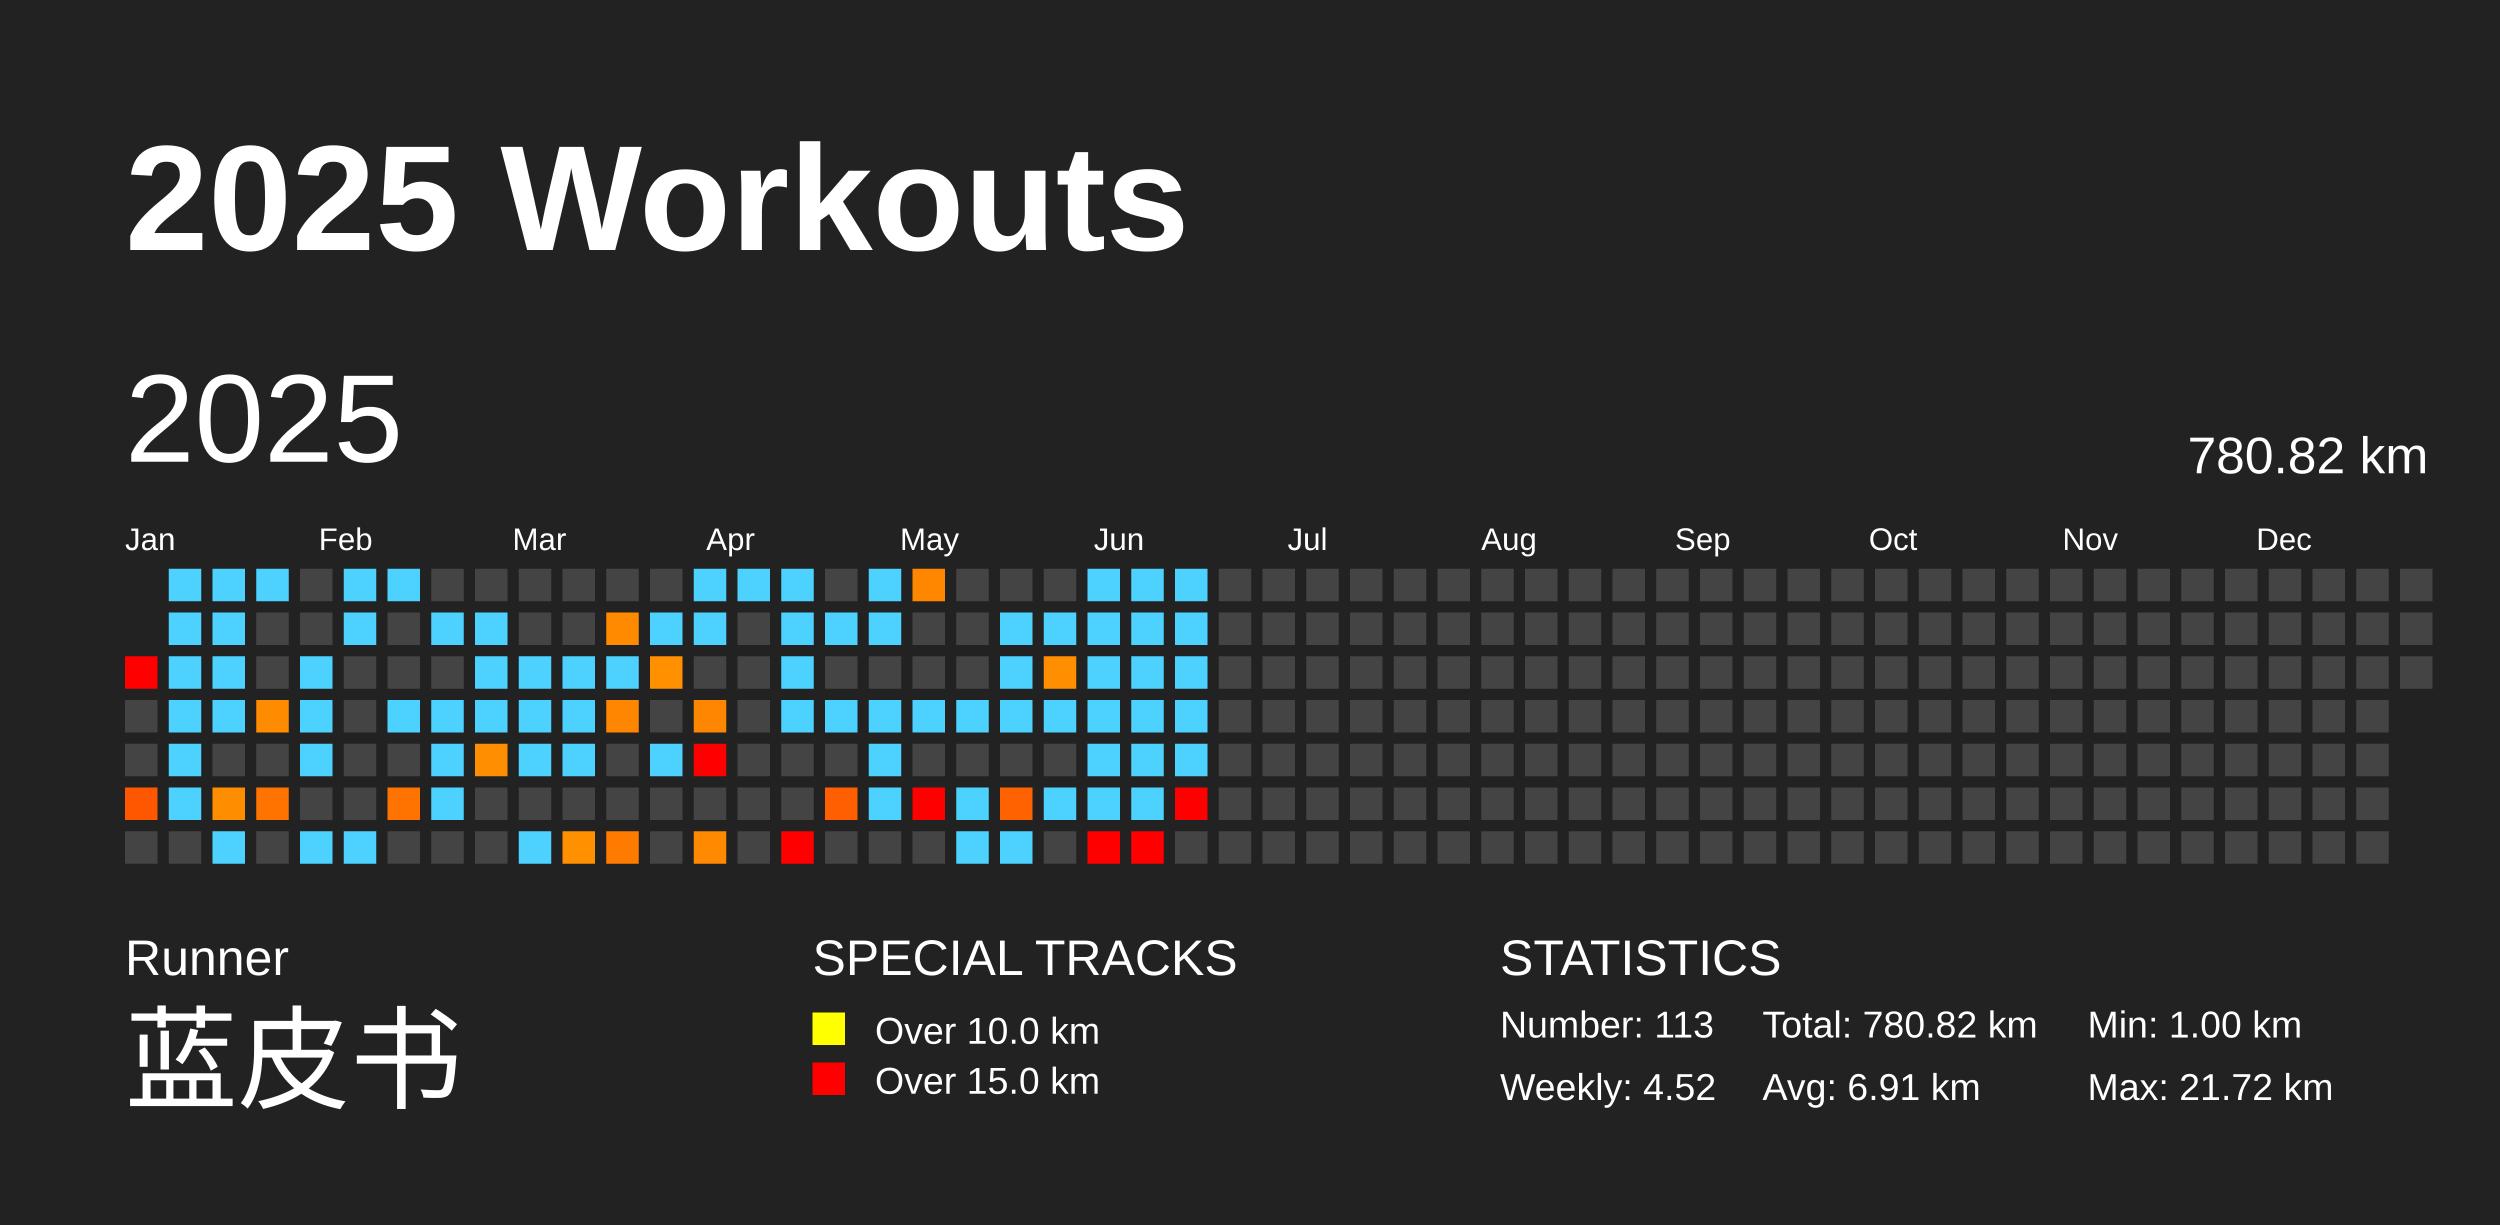
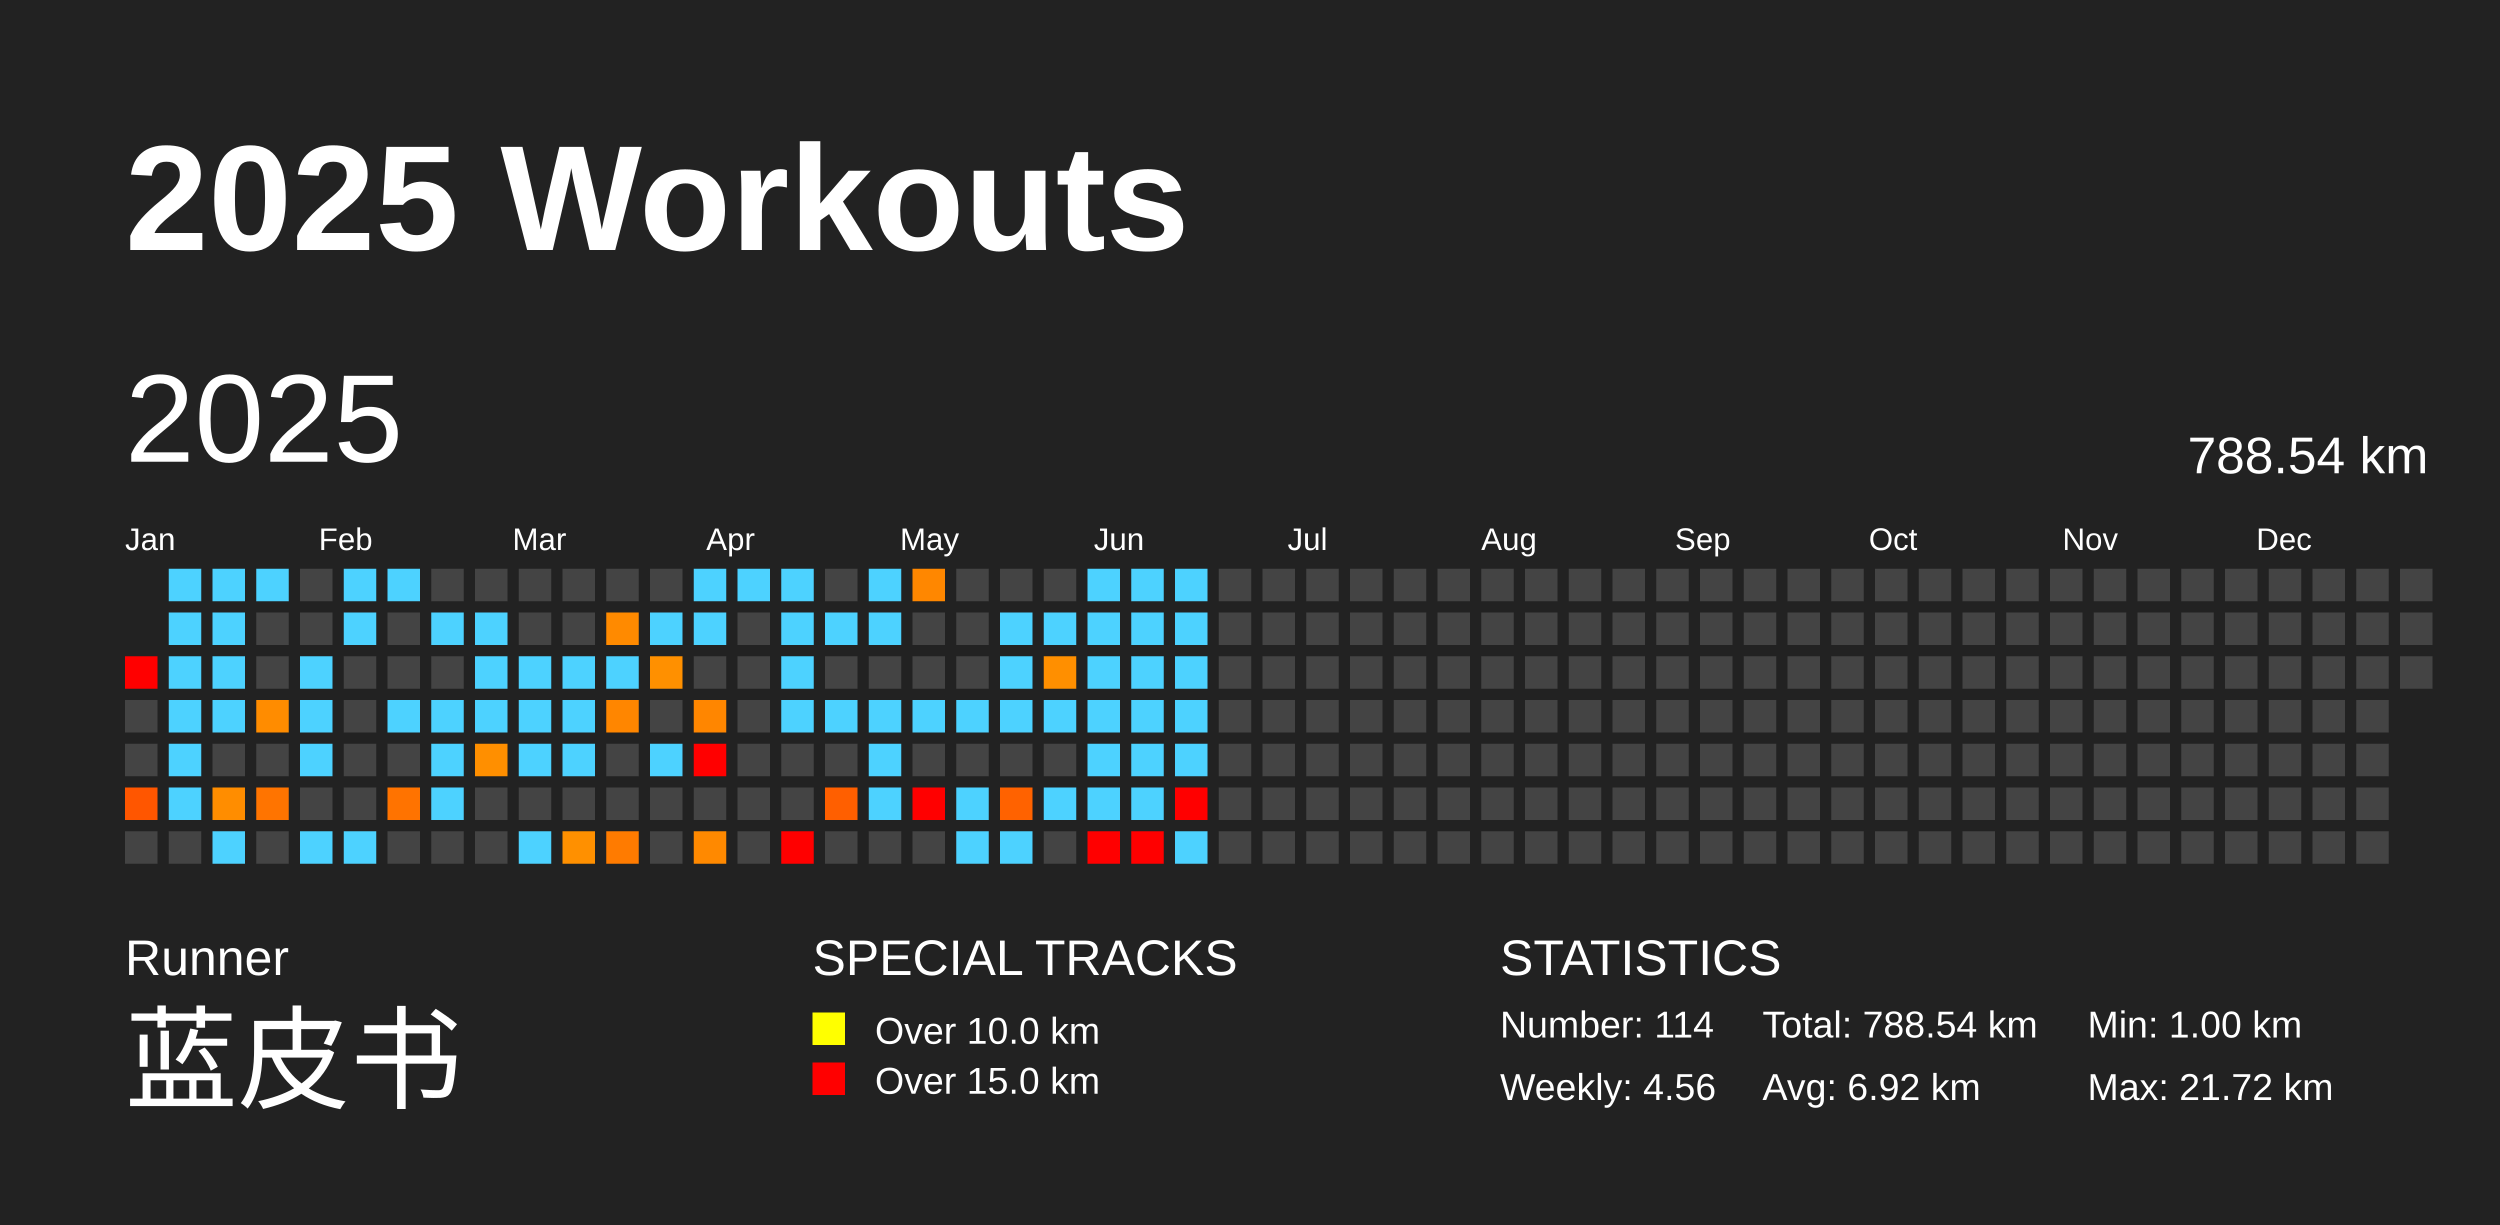
<svg xmlns="http://www.w3.org/2000/svg" baseProfile="full" height="98mm" version="1.1" viewBox="0,0,200,98" width="200mm">
  <defs />
  <rect fill="#222222" height="98" width="200" x="0" y="0" />
  <text fill="#FFFFFF" style="font-size:12px; font-family:Arial; font-weight:bold;" x="10" y="20">2025 Workouts</text>
  <text fill="#FFFFFF" style="font-size:4px; font-family:Arial" x="10" y="78">Runner</text>
  <text fill="#FFFFFF" style="font-size:9px; font-family:Arial" x="10" y="88">蓝皮书</text>
  <text fill="#FFFFFF" style="font-size:4px; font-family:Arial" x="65" y="78">SPECIAL TRACKS</text>
  <rect fill="yellow" height="2.6" width="2.6" x="65" y="81" />
  <text fill="#FFFFFF" style="font-size:3px; font-family:Arial" x="70" y="83.5">Over 10.0 km</text>
  <rect fill="red" height="2.6" width="2.6" x="65" y="85" />
  <text fill="#FFFFFF" style="font-size:3px; font-family:Arial" x="70" y="87.5">Over 15.0 km</text>
  <text fill="#FFFFFF" style="font-size:4px; font-family:Arial" x="120" y="78">STATISTICS</text>
-   <text fill="#FFFFFF" style="font-size:3px; font-family:Arial" x="120" y="83">Number: 113</text>
-   <text fill="#FFFFFF" style="font-size:3px; font-family:Arial" x="120" y="88">Weekly: 4.52</text>
-   <text fill="#FFFFFF" style="font-size:3px; font-family:Arial" x="141" y="83">Total: 780.82 km</text>
-   <text fill="#FFFFFF" style="font-size:3px; font-family:Arial" x="141" y="88">Avg: 6.91 km</text>
+   <text fill="#FFFFFF" style="font-size:3px; font-family:Arial" x="120" y="83">Number: 114</text>
+   <text fill="#FFFFFF" style="font-size:3px; font-family:Arial" x="120" y="88">Weekly: 4.56</text>
+   <text fill="#FFFFFF" style="font-size:3px; font-family:Arial" x="141" y="83">Total: 788.54 km</text>
+   <text fill="#FFFFFF" style="font-size:3px; font-family:Arial" x="141" y="88">Avg: 6.92 km</text>
  <text fill="#FFFFFF" style="font-size:3px; font-family:Arial" x="167" y="83">Min: 1.00 km</text>
  <text fill="#FFFFFF" style="font-size:3px; font-family:Arial" x="167" y="88">Max: 21.72 km</text>
  <text dominant-baseline="hanging" fill="#FFFFFF" style="font-size:10.0px; font-family:Arial;" x="10" y="30">2025</text>
-   <text dominant-baseline="hanging" fill="#FFFFFF" style="font-size:4.125px; font-family:Arial;" x="175" y="35">780.82 km</text>
+   <text dominant-baseline="hanging" fill="#FFFFFF" style="font-size:4.125px; font-family:Arial;" x="175" y="35">788.54 km</text>
  <text fill="#FFFFFF" style="font-size:2.5px; font-family:Arial" x="10.0" y="44">Jan</text>
  <text fill="#FFFFFF" style="font-size:2.5px; font-family:Arial" x="25.5" y="44">Feb</text>
  <text fill="#FFFFFF" style="font-size:2.5px; font-family:Arial" x="41.0" y="44">Mar</text>
  <text fill="#FFFFFF" style="font-size:2.5px; font-family:Arial" x="56.5" y="44">Apr</text>
  <text fill="#FFFFFF" style="font-size:2.5px; font-family:Arial" x="72.0" y="44">May</text>
  <text fill="#FFFFFF" style="font-size:2.5px; font-family:Arial" x="87.5" y="44">Jun</text>
  <text fill="#FFFFFF" style="font-size:2.5px; font-family:Arial" x="103.0" y="44">Jul</text>
  <text fill="#FFFFFF" style="font-size:2.5px; font-family:Arial" x="118.5" y="44">Aug</text>
  <text fill="#FFFFFF" style="font-size:2.5px; font-family:Arial" x="134.0" y="44">Sep</text>
  <text fill="#FFFFFF" style="font-size:2.5px; font-family:Arial" x="149.5" y="44">Oct</text>
  <text fill="#FFFFFF" style="font-size:2.5px; font-family:Arial" x="165.0" y="44">Nov</text>
  <text fill="#FFFFFF" style="font-size:2.5px; font-family:Arial" x="180.5" y="44">Dec</text>
  <rect fill="red" height="2.6" width="2.6" x="10.0" y="52.5" />
  <rect fill="#444444" height="2.6" width="2.6" x="10.0" y="56.0" />
  <rect fill="#444444" height="2.6" width="2.6" x="10.0" y="59.5" />
  <rect fill="#ff5600" height="2.6" width="2.6" x="10.0" y="63.0" />
  <rect fill="#444444" height="2.6" width="2.6" x="10.0" y="66.5" />
  <rect fill="#4dd2ff" height="2.6" width="2.6" x="13.5" y="45.5" />
  <rect fill="#4dd2ff" height="2.6" width="2.6" x="13.5" y="49.0" />
  <rect fill="#4dd2ff" height="2.6" width="2.6" x="13.5" y="52.5" />
  <rect fill="#4dd2ff" height="2.6" width="2.6" x="13.5" y="56.0" />
  <rect fill="#4dd2ff" height="2.6" width="2.6" x="13.5" y="59.5" />
  <rect fill="#4dd2ff" height="2.6" width="2.6" x="13.5" y="63.0" />
  <rect fill="#444444" height="2.6" width="2.6" x="13.5" y="66.5" />
  <rect fill="#4dd2ff" height="2.6" width="2.6" x="17.0" y="45.5" />
  <rect fill="#4dd2ff" height="2.6" width="2.6" x="17.0" y="49.0" />
  <rect fill="#4dd2ff" height="2.6" width="2.6" x="17.0" y="52.5" />
  <rect fill="#4dd2ff" height="2.6" width="2.6" x="17.0" y="56.0" />
  <rect fill="#444444" height="2.6" width="2.6" x="17.0" y="59.5" />
  <rect fill="#ff8d00" height="2.6" width="2.6" x="17.0" y="63.0" />
  <rect fill="#4dd2ff" height="2.6" width="2.6" x="17.0" y="66.5" />
  <rect fill="#4dd2ff" height="2.6" width="2.6" x="20.5" y="45.5" />
  <rect fill="#444444" height="2.6" width="2.6" x="20.5" y="49.0" />
  <rect fill="#444444" height="2.6" width="2.6" x="20.5" y="52.5" />
  <rect fill="#ff8c00" height="2.6" width="2.6" x="20.5" y="56.0" />
  <rect fill="#444444" height="2.6" width="2.6" x="20.5" y="59.5" />
  <rect fill="#ff7400" height="2.6" width="2.6" x="20.5" y="63.0" />
  <rect fill="#444444" height="2.6" width="2.6" x="20.5" y="66.5" />
  <rect fill="#444444" height="2.6" width="2.6" x="24.0" y="45.5" />
  <rect fill="#444444" height="2.6" width="2.6" x="24.0" y="49.0" />
  <rect fill="#4dd2ff" height="2.6" width="2.6" x="24.0" y="52.5" />
  <rect fill="#4dd2ff" height="2.6" width="2.6" x="24.0" y="56.0" />
  <rect fill="#4dd2ff" height="2.6" width="2.6" x="24.0" y="59.5" />
  <rect fill="#444444" height="2.6" width="2.6" x="24.0" y="63.0" />
  <rect fill="#4dd2ff" height="2.6" width="2.6" x="24.0" y="66.5" />
  <rect fill="#4dd2ff" height="2.6" width="2.6" x="27.5" y="45.5" />
  <rect fill="#4dd2ff" height="2.6" width="2.6" x="27.5" y="49.0" />
  <rect fill="#444444" height="2.6" width="2.6" x="27.5" y="52.5" />
  <rect fill="#444444" height="2.6" width="2.6" x="27.5" y="56.0" />
  <rect fill="#444444" height="2.6" width="2.6" x="27.5" y="59.5" />
  <rect fill="#444444" height="2.6" width="2.6" x="27.5" y="63.0" />
  <rect fill="#4dd2ff" height="2.6" width="2.6" x="27.5" y="66.5" />
  <rect fill="#4dd2ff" height="2.6" width="2.6" x="31.0" y="45.5" />
  <rect fill="#444444" height="2.6" width="2.6" x="31.0" y="49.0" />
  <rect fill="#444444" height="2.6" width="2.6" x="31.0" y="52.5" />
  <rect fill="#4dd2ff" height="2.6" width="2.6" x="31.0" y="56.0" />
  <rect fill="#444444" height="2.6" width="2.6" x="31.0" y="59.5" />
  <rect fill="#ff7300" height="2.6" width="2.6" x="31.0" y="63.0" />
  <rect fill="#444444" height="2.6" width="2.6" x="31.0" y="66.5" />
  <rect fill="#444444" height="2.6" width="2.6" x="34.5" y="45.5" />
  <rect fill="#4dd2ff" height="2.6" width="2.6" x="34.5" y="49.0" />
  <rect fill="#444444" height="2.6" width="2.6" x="34.5" y="52.5" />
  <rect fill="#4dd2ff" height="2.6" width="2.6" x="34.5" y="56.0" />
  <rect fill="#4dd2ff" height="2.6" width="2.6" x="34.5" y="59.5" />
  <rect fill="#4dd2ff" height="2.6" width="2.6" x="34.5" y="63.0" />
  <rect fill="#444444" height="2.6" width="2.6" x="34.5" y="66.5" />
  <rect fill="#444444" height="2.6" width="2.6" x="38.0" y="45.5" />
  <rect fill="#4dd2ff" height="2.6" width="2.6" x="38.0" y="49.0" />
  <rect fill="#4dd2ff" height="2.6" width="2.6" x="38.0" y="52.5" />
  <rect fill="#4dd2ff" height="2.6" width="2.6" x="38.0" y="56.0" />
  <rect fill="#ff8f00" height="2.6" width="2.6" x="38.0" y="59.5" />
  <rect fill="#444444" height="2.6" width="2.6" x="38.0" y="63.0" />
  <rect fill="#444444" height="2.6" width="2.6" x="38.0" y="66.5" />
  <rect fill="#444444" height="2.6" width="2.6" x="41.5" y="45.5" />
  <rect fill="#444444" height="2.6" width="2.6" x="41.5" y="49.0" />
  <rect fill="#4dd2ff" height="2.6" width="2.6" x="41.5" y="52.5" />
  <rect fill="#4dd2ff" height="2.6" width="2.6" x="41.5" y="56.0" />
  <rect fill="#4dd2ff" height="2.6" width="2.6" x="41.5" y="59.5" />
  <rect fill="#444444" height="2.6" width="2.6" x="41.5" y="63.0" />
  <rect fill="#4dd2ff" height="2.6" width="2.6" x="41.5" y="66.5" />
  <rect fill="#444444" height="2.6" width="2.6" x="45.0" y="45.5" />
  <rect fill="#444444" height="2.6" width="2.6" x="45.0" y="49.0" />
  <rect fill="#4dd2ff" height="2.6" width="2.6" x="45.0" y="52.5" />
  <rect fill="#4dd2ff" height="2.6" width="2.6" x="45.0" y="56.0" />
  <rect fill="#4dd2ff" height="2.6" width="2.6" x="45.0" y="59.5" />
  <rect fill="#444444" height="2.6" width="2.6" x="45.0" y="63.0" />
  <rect fill="#ff9000" height="2.6" width="2.6" x="45.0" y="66.5" />
  <rect fill="#444444" height="2.6" width="2.6" x="48.5" y="45.5" />
  <rect fill="#ff8a00" height="2.6" width="2.6" x="48.5" y="49.0" />
  <rect fill="#4dd2ff" height="2.6" width="2.6" x="48.5" y="52.5" />
  <rect fill="#ff8600" height="2.6" width="2.6" x="48.5" y="56.0" />
  <rect fill="#444444" height="2.6" width="2.6" x="48.5" y="59.5" />
  <rect fill="#444444" height="2.6" width="2.6" x="48.5" y="63.0" />
  <rect fill="#ff7b00" height="2.6" width="2.6" x="48.5" y="66.5" />
  <rect fill="#444444" height="2.6" width="2.6" x="52.0" y="45.5" />
  <rect fill="#4dd2ff" height="2.6" width="2.6" x="52.0" y="49.0" />
  <rect fill="#ff9000" height="2.6" width="2.6" x="52.0" y="52.5" />
  <rect fill="#444444" height="2.6" width="2.6" x="52.0" y="56.0" />
  <rect fill="#4dd2ff" height="2.6" width="2.6" x="52.0" y="59.5" />
  <rect fill="#444444" height="2.6" width="2.6" x="52.0" y="63.0" />
  <rect fill="#444444" height="2.6" width="2.6" x="52.0" y="66.5" />
  <rect fill="#4dd2ff" height="2.6" width="2.6" x="55.5" y="45.5" />
  <rect fill="#4dd2ff" height="2.6" width="2.6" x="55.5" y="49.0" />
  <rect fill="#444444" height="2.6" width="2.6" x="55.5" y="52.5" />
  <rect fill="#ff8600" height="2.6" width="2.6" x="55.5" y="56.0" />
  <rect fill="red" height="2.6" width="2.6" x="55.5" y="59.5" />
  <rect fill="#444444" height="2.6" width="2.6" x="55.5" y="63.0" />
  <rect fill="#ff8900" height="2.6" width="2.6" x="55.5" y="66.5" />
  <rect fill="#4dd2ff" height="2.6" width="2.6" x="59.0" y="45.5" />
  <rect fill="#444444" height="2.6" width="2.6" x="59.0" y="49.0" />
  <rect fill="#444444" height="2.6" width="2.6" x="59.0" y="52.5" />
  <rect fill="#444444" height="2.6" width="2.6" x="59.0" y="56.0" />
  <rect fill="#444444" height="2.6" width="2.6" x="59.0" y="59.5" />
  <rect fill="#444444" height="2.6" width="2.6" x="59.0" y="63.0" />
  <rect fill="#444444" height="2.6" width="2.6" x="59.0" y="66.5" />
  <rect fill="#4dd2ff" height="2.6" width="2.6" x="62.5" y="45.5" />
  <rect fill="#4dd2ff" height="2.6" width="2.6" x="62.5" y="49.0" />
  <rect fill="#4dd2ff" height="2.6" width="2.6" x="62.5" y="52.5" />
  <rect fill="#4dd2ff" height="2.6" width="2.6" x="62.5" y="56.0" />
  <rect fill="#444444" height="2.6" width="2.6" x="62.5" y="59.5" />
  <rect fill="#444444" height="2.6" width="2.6" x="62.5" y="63.0" />
  <rect fill="red" height="2.6" width="2.6" x="62.5" y="66.5" />
  <rect fill="#444444" height="2.6" width="2.6" x="66.0" y="45.5" />
  <rect fill="#4dd2ff" height="2.6" width="2.6" x="66.0" y="49.0" />
  <rect fill="#444444" height="2.6" width="2.6" x="66.0" y="52.5" />
  <rect fill="#4dd2ff" height="2.6" width="2.6" x="66.0" y="56.0" />
  <rect fill="#444444" height="2.6" width="2.6" x="66.0" y="59.5" />
  <rect fill="#ff5f00" height="2.6" width="2.6" x="66.0" y="63.0" />
  <rect fill="#444444" height="2.6" width="2.6" x="66.0" y="66.5" />
  <rect fill="#4dd2ff" height="2.6" width="2.6" x="69.5" y="45.5" />
  <rect fill="#4dd2ff" height="2.6" width="2.6" x="69.5" y="49.0" />
  <rect fill="#444444" height="2.6" width="2.6" x="69.5" y="52.5" />
  <rect fill="#4dd2ff" height="2.6" width="2.6" x="69.5" y="56.0" />
  <rect fill="#4dd2ff" height="2.6" width="2.6" x="69.5" y="59.5" />
  <rect fill="#4dd2ff" height="2.6" width="2.6" x="69.5" y="63.0" />
  <rect fill="#444444" height="2.6" width="2.6" x="69.5" y="66.5" />
  <rect fill="#ff8700" height="2.6" width="2.6" x="73.0" y="45.5" />
  <rect fill="#444444" height="2.6" width="2.6" x="73.0" y="49.0" />
  <rect fill="#444444" height="2.6" width="2.6" x="73.0" y="52.5" />
  <rect fill="#4dd2ff" height="2.6" width="2.6" x="73.0" y="56.0" />
  <rect fill="#444444" height="2.6" width="2.6" x="73.0" y="59.5" />
  <rect fill="red" height="2.6" width="2.6" x="73.0" y="63.0" />
  <rect fill="#444444" height="2.6" width="2.6" x="73.0" y="66.5" />
  <rect fill="#444444" height="2.6" width="2.6" x="76.5" y="45.5" />
  <rect fill="#444444" height="2.6" width="2.6" x="76.5" y="49.0" />
  <rect fill="#444444" height="2.6" width="2.6" x="76.5" y="52.5" />
  <rect fill="#4dd2ff" height="2.6" width="2.6" x="76.5" y="56.0" />
  <rect fill="#444444" height="2.6" width="2.6" x="76.5" y="59.5" />
  <rect fill="#4dd2ff" height="2.6" width="2.6" x="76.5" y="63.0" />
  <rect fill="#4dd2ff" height="2.6" width="2.6" x="76.5" y="66.5" />
  <rect fill="#444444" height="2.6" width="2.6" x="80.0" y="45.5" />
  <rect fill="#4dd2ff" height="2.6" width="2.6" x="80.0" y="49.0" />
  <rect fill="#4dd2ff" height="2.6" width="2.6" x="80.0" y="52.5" />
  <rect fill="#4dd2ff" height="2.6" width="2.6" x="80.0" y="56.0" />
  <rect fill="#444444" height="2.6" width="2.6" x="80.0" y="59.5" />
  <rect fill="#ff6200" height="2.6" width="2.6" x="80.0" y="63.0" />
  <rect fill="#4dd2ff" height="2.6" width="2.6" x="80.0" y="66.5" />
  <rect fill="#444444" height="2.6" width="2.6" x="83.5" y="45.5" />
  <rect fill="#4dd2ff" height="2.6" width="2.6" x="83.5" y="49.0" />
  <rect fill="#ff8f00" height="2.6" width="2.6" x="83.5" y="52.5" />
  <rect fill="#4dd2ff" height="2.6" width="2.6" x="83.5" y="56.0" />
  <rect fill="#444444" height="2.6" width="2.6" x="83.5" y="59.5" />
  <rect fill="#4dd2ff" height="2.6" width="2.6" x="83.5" y="63.0" />
  <rect fill="#444444" height="2.6" width="2.6" x="83.5" y="66.5" />
  <rect fill="#4dd2ff" height="2.6" width="2.6" x="87.0" y="45.5" />
  <rect fill="#4dd2ff" height="2.6" width="2.6" x="87.0" y="49.0" />
  <rect fill="#4dd2ff" height="2.6" width="2.6" x="87.0" y="52.5" />
  <rect fill="#4dd2ff" height="2.6" width="2.6" x="87.0" y="56.0" />
  <rect fill="#4dd2ff" height="2.6" width="2.6" x="87.0" y="59.5" />
  <rect fill="#4dd2ff" height="2.6" width="2.6" x="87.0" y="63.0" />
  <rect fill="red" height="2.6" width="2.6" x="87.0" y="66.5" />
  <rect fill="#4dd2ff" height="2.6" width="2.6" x="90.5" y="45.5" />
  <rect fill="#4dd2ff" height="2.6" width="2.6" x="90.5" y="49.0" />
  <rect fill="#4dd2ff" height="2.6" width="2.6" x="90.5" y="52.5" />
  <rect fill="#4dd2ff" height="2.6" width="2.6" x="90.5" y="56.0" />
  <rect fill="#4dd2ff" height="2.6" width="2.6" x="90.5" y="59.5" />
  <rect fill="#4dd2ff" height="2.6" width="2.6" x="90.5" y="63.0" />
  <rect fill="red" height="2.6" width="2.6" x="90.5" y="66.5" />
  <rect fill="#4dd2ff" height="2.6" width="2.6" x="94.0" y="45.5" />
  <rect fill="#4dd2ff" height="2.6" width="2.6" x="94.0" y="49.0" />
  <rect fill="#4dd2ff" height="2.6" width="2.6" x="94.0" y="52.5" />
  <rect fill="#4dd2ff" height="2.6" width="2.6" x="94.0" y="56.0" />
  <rect fill="#4dd2ff" height="2.6" width="2.6" x="94.0" y="59.5" />
  <rect fill="red" height="2.6" width="2.6" x="94.0" y="63.0" />
-   <rect fill="#444444" height="2.6" width="2.6" x="94.0" y="66.5" />
+   <rect fill="#4dd2ff" height="2.6" width="2.6" x="94.0" y="66.5" />
  <rect fill="#444444" height="2.6" width="2.6" x="97.5" y="45.5" />
  <rect fill="#444444" height="2.6" width="2.6" x="97.5" y="49.0" />
  <rect fill="#444444" height="2.6" width="2.6" x="97.5" y="52.5" />
  <rect fill="#444444" height="2.6" width="2.6" x="97.5" y="56.0" />
  <rect fill="#444444" height="2.6" width="2.6" x="97.5" y="59.5" />
  <rect fill="#444444" height="2.6" width="2.6" x="97.5" y="63.0" />
  <rect fill="#444444" height="2.6" width="2.6" x="97.5" y="66.5" />
  <rect fill="#444444" height="2.6" width="2.6" x="101.0" y="45.5" />
  <rect fill="#444444" height="2.6" width="2.6" x="101.0" y="49.0" />
  <rect fill="#444444" height="2.6" width="2.6" x="101.0" y="52.5" />
  <rect fill="#444444" height="2.6" width="2.6" x="101.0" y="56.0" />
  <rect fill="#444444" height="2.6" width="2.6" x="101.0" y="59.5" />
  <rect fill="#444444" height="2.6" width="2.6" x="101.0" y="63.0" />
  <rect fill="#444444" height="2.6" width="2.6" x="101.0" y="66.5" />
  <rect fill="#444444" height="2.6" width="2.6" x="104.5" y="45.5" />
  <rect fill="#444444" height="2.6" width="2.6" x="104.5" y="49.0" />
  <rect fill="#444444" height="2.6" width="2.6" x="104.5" y="52.5" />
  <rect fill="#444444" height="2.6" width="2.6" x="104.5" y="56.0" />
  <rect fill="#444444" height="2.6" width="2.6" x="104.5" y="59.5" />
  <rect fill="#444444" height="2.6" width="2.6" x="104.5" y="63.0" />
  <rect fill="#444444" height="2.6" width="2.6" x="104.5" y="66.5" />
  <rect fill="#444444" height="2.6" width="2.6" x="108.0" y="45.5" />
  <rect fill="#444444" height="2.6" width="2.6" x="108.0" y="49.0" />
  <rect fill="#444444" height="2.6" width="2.6" x="108.0" y="52.5" />
  <rect fill="#444444" height="2.6" width="2.6" x="108.0" y="56.0" />
  <rect fill="#444444" height="2.6" width="2.6" x="108.0" y="59.5" />
  <rect fill="#444444" height="2.6" width="2.6" x="108.0" y="63.0" />
  <rect fill="#444444" height="2.6" width="2.6" x="108.0" y="66.5" />
  <rect fill="#444444" height="2.6" width="2.6" x="111.5" y="45.5" />
  <rect fill="#444444" height="2.6" width="2.6" x="111.5" y="49.0" />
  <rect fill="#444444" height="2.6" width="2.6" x="111.5" y="52.5" />
  <rect fill="#444444" height="2.6" width="2.6" x="111.5" y="56.0" />
  <rect fill="#444444" height="2.6" width="2.6" x="111.5" y="59.5" />
  <rect fill="#444444" height="2.6" width="2.6" x="111.5" y="63.0" />
  <rect fill="#444444" height="2.6" width="2.6" x="111.5" y="66.5" />
  <rect fill="#444444" height="2.6" width="2.6" x="115.0" y="45.5" />
  <rect fill="#444444" height="2.6" width="2.6" x="115.0" y="49.0" />
  <rect fill="#444444" height="2.6" width="2.6" x="115.0" y="52.5" />
  <rect fill="#444444" height="2.6" width="2.6" x="115.0" y="56.0" />
  <rect fill="#444444" height="2.6" width="2.6" x="115.0" y="59.5" />
  <rect fill="#444444" height="2.6" width="2.6" x="115.0" y="63.0" />
  <rect fill="#444444" height="2.6" width="2.6" x="115.0" y="66.5" />
  <rect fill="#444444" height="2.6" width="2.6" x="118.5" y="45.5" />
  <rect fill="#444444" height="2.6" width="2.6" x="118.5" y="49.0" />
  <rect fill="#444444" height="2.6" width="2.6" x="118.5" y="52.5" />
  <rect fill="#444444" height="2.6" width="2.6" x="118.5" y="56.0" />
  <rect fill="#444444" height="2.6" width="2.6" x="118.5" y="59.5" />
  <rect fill="#444444" height="2.6" width="2.6" x="118.5" y="63.0" />
  <rect fill="#444444" height="2.6" width="2.6" x="118.5" y="66.5" />
  <rect fill="#444444" height="2.6" width="2.6" x="122.0" y="45.5" />
  <rect fill="#444444" height="2.6" width="2.6" x="122.0" y="49.0" />
  <rect fill="#444444" height="2.6" width="2.6" x="122.0" y="52.5" />
  <rect fill="#444444" height="2.6" width="2.6" x="122.0" y="56.0" />
  <rect fill="#444444" height="2.6" width="2.6" x="122.0" y="59.5" />
  <rect fill="#444444" height="2.6" width="2.6" x="122.0" y="63.0" />
  <rect fill="#444444" height="2.6" width="2.6" x="122.0" y="66.5" />
  <rect fill="#444444" height="2.6" width="2.6" x="125.5" y="45.5" />
  <rect fill="#444444" height="2.6" width="2.6" x="125.5" y="49.0" />
  <rect fill="#444444" height="2.6" width="2.6" x="125.5" y="52.5" />
  <rect fill="#444444" height="2.6" width="2.6" x="125.5" y="56.0" />
  <rect fill="#444444" height="2.6" width="2.6" x="125.5" y="59.5" />
  <rect fill="#444444" height="2.6" width="2.6" x="125.5" y="63.0" />
  <rect fill="#444444" height="2.6" width="2.6" x="125.5" y="66.5" />
  <rect fill="#444444" height="2.6" width="2.6" x="129.0" y="45.5" />
  <rect fill="#444444" height="2.6" width="2.6" x="129.0" y="49.0" />
  <rect fill="#444444" height="2.6" width="2.6" x="129.0" y="52.5" />
  <rect fill="#444444" height="2.6" width="2.6" x="129.0" y="56.0" />
  <rect fill="#444444" height="2.6" width="2.6" x="129.0" y="59.5" />
  <rect fill="#444444" height="2.6" width="2.6" x="129.0" y="63.0" />
  <rect fill="#444444" height="2.6" width="2.6" x="129.0" y="66.5" />
  <rect fill="#444444" height="2.6" width="2.6" x="132.5" y="45.5" />
  <rect fill="#444444" height="2.6" width="2.6" x="132.5" y="49.0" />
  <rect fill="#444444" height="2.6" width="2.6" x="132.5" y="52.5" />
  <rect fill="#444444" height="2.6" width="2.6" x="132.5" y="56.0" />
  <rect fill="#444444" height="2.6" width="2.6" x="132.5" y="59.5" />
  <rect fill="#444444" height="2.6" width="2.6" x="132.5" y="63.0" />
  <rect fill="#444444" height="2.6" width="2.6" x="132.5" y="66.5" />
  <rect fill="#444444" height="2.6" width="2.6" x="136.0" y="45.5" />
  <rect fill="#444444" height="2.6" width="2.6" x="136.0" y="49.0" />
  <rect fill="#444444" height="2.6" width="2.6" x="136.0" y="52.5" />
  <rect fill="#444444" height="2.6" width="2.6" x="136.0" y="56.0" />
  <rect fill="#444444" height="2.6" width="2.6" x="136.0" y="59.5" />
  <rect fill="#444444" height="2.6" width="2.6" x="136.0" y="63.0" />
  <rect fill="#444444" height="2.6" width="2.6" x="136.0" y="66.5" />
  <rect fill="#444444" height="2.6" width="2.6" x="139.5" y="45.5" />
  <rect fill="#444444" height="2.6" width="2.6" x="139.5" y="49.0" />
  <rect fill="#444444" height="2.6" width="2.6" x="139.5" y="52.5" />
  <rect fill="#444444" height="2.6" width="2.6" x="139.5" y="56.0" />
  <rect fill="#444444" height="2.6" width="2.6" x="139.5" y="59.5" />
  <rect fill="#444444" height="2.6" width="2.6" x="139.5" y="63.0" />
  <rect fill="#444444" height="2.6" width="2.6" x="139.5" y="66.5" />
  <rect fill="#444444" height="2.6" width="2.6" x="143.0" y="45.5" />
  <rect fill="#444444" height="2.6" width="2.6" x="143.0" y="49.0" />
  <rect fill="#444444" height="2.6" width="2.6" x="143.0" y="52.5" />
  <rect fill="#444444" height="2.6" width="2.6" x="143.0" y="56.0" />
  <rect fill="#444444" height="2.6" width="2.6" x="143.0" y="59.5" />
  <rect fill="#444444" height="2.6" width="2.6" x="143.0" y="63.0" />
  <rect fill="#444444" height="2.6" width="2.6" x="143.0" y="66.5" />
  <rect fill="#444444" height="2.6" width="2.6" x="146.5" y="45.5" />
  <rect fill="#444444" height="2.6" width="2.6" x="146.5" y="49.0" />
  <rect fill="#444444" height="2.6" width="2.6" x="146.5" y="52.5" />
  <rect fill="#444444" height="2.6" width="2.6" x="146.5" y="56.0" />
  <rect fill="#444444" height="2.6" width="2.6" x="146.5" y="59.5" />
  <rect fill="#444444" height="2.6" width="2.6" x="146.5" y="63.0" />
  <rect fill="#444444" height="2.6" width="2.6" x="146.5" y="66.5" />
  <rect fill="#444444" height="2.6" width="2.6" x="150.0" y="45.5" />
  <rect fill="#444444" height="2.6" width="2.6" x="150.0" y="49.0" />
  <rect fill="#444444" height="2.6" width="2.6" x="150.0" y="52.5" />
  <rect fill="#444444" height="2.6" width="2.6" x="150.0" y="56.0" />
  <rect fill="#444444" height="2.6" width="2.6" x="150.0" y="59.5" />
  <rect fill="#444444" height="2.6" width="2.6" x="150.0" y="63.0" />
  <rect fill="#444444" height="2.6" width="2.6" x="150.0" y="66.5" />
  <rect fill="#444444" height="2.6" width="2.6" x="153.5" y="45.5" />
  <rect fill="#444444" height="2.6" width="2.6" x="153.5" y="49.0" />
  <rect fill="#444444" height="2.6" width="2.6" x="153.5" y="52.5" />
  <rect fill="#444444" height="2.6" width="2.6" x="153.5" y="56.0" />
  <rect fill="#444444" height="2.6" width="2.6" x="153.5" y="59.5" />
  <rect fill="#444444" height="2.6" width="2.6" x="153.5" y="63.0" />
  <rect fill="#444444" height="2.6" width="2.6" x="153.5" y="66.5" />
  <rect fill="#444444" height="2.6" width="2.6" x="157.0" y="45.5" />
  <rect fill="#444444" height="2.6" width="2.6" x="157.0" y="49.0" />
  <rect fill="#444444" height="2.6" width="2.6" x="157.0" y="52.5" />
  <rect fill="#444444" height="2.6" width="2.6" x="157.0" y="56.0" />
  <rect fill="#444444" height="2.6" width="2.6" x="157.0" y="59.5" />
  <rect fill="#444444" height="2.6" width="2.6" x="157.0" y="63.0" />
  <rect fill="#444444" height="2.6" width="2.6" x="157.0" y="66.5" />
  <rect fill="#444444" height="2.6" width="2.6" x="160.5" y="45.5" />
  <rect fill="#444444" height="2.6" width="2.6" x="160.5" y="49.0" />
  <rect fill="#444444" height="2.6" width="2.6" x="160.5" y="52.5" />
  <rect fill="#444444" height="2.6" width="2.6" x="160.5" y="56.0" />
  <rect fill="#444444" height="2.6" width="2.6" x="160.5" y="59.5" />
  <rect fill="#444444" height="2.6" width="2.6" x="160.5" y="63.0" />
  <rect fill="#444444" height="2.6" width="2.6" x="160.5" y="66.5" />
  <rect fill="#444444" height="2.6" width="2.6" x="164.0" y="45.5" />
  <rect fill="#444444" height="2.6" width="2.6" x="164.0" y="49.0" />
  <rect fill="#444444" height="2.6" width="2.6" x="164.0" y="52.5" />
  <rect fill="#444444" height="2.6" width="2.6" x="164.0" y="56.0" />
  <rect fill="#444444" height="2.6" width="2.6" x="164.0" y="59.5" />
  <rect fill="#444444" height="2.6" width="2.6" x="164.0" y="63.0" />
  <rect fill="#444444" height="2.6" width="2.6" x="164.0" y="66.5" />
  <rect fill="#444444" height="2.6" width="2.6" x="167.5" y="45.5" />
  <rect fill="#444444" height="2.6" width="2.6" x="167.5" y="49.0" />
  <rect fill="#444444" height="2.6" width="2.6" x="167.5" y="52.5" />
  <rect fill="#444444" height="2.6" width="2.6" x="167.5" y="56.0" />
  <rect fill="#444444" height="2.6" width="2.6" x="167.5" y="59.5" />
  <rect fill="#444444" height="2.6" width="2.6" x="167.5" y="63.0" />
  <rect fill="#444444" height="2.6" width="2.6" x="167.5" y="66.5" />
  <rect fill="#444444" height="2.6" width="2.6" x="171.0" y="45.5" />
  <rect fill="#444444" height="2.6" width="2.6" x="171.0" y="49.0" />
  <rect fill="#444444" height="2.6" width="2.6" x="171.0" y="52.5" />
  <rect fill="#444444" height="2.6" width="2.6" x="171.0" y="56.0" />
  <rect fill="#444444" height="2.6" width="2.6" x="171.0" y="59.5" />
  <rect fill="#444444" height="2.6" width="2.6" x="171.0" y="63.0" />
  <rect fill="#444444" height="2.6" width="2.6" x="171.0" y="66.5" />
  <rect fill="#444444" height="2.6" width="2.6" x="174.5" y="45.5" />
  <rect fill="#444444" height="2.6" width="2.6" x="174.5" y="49.0" />
  <rect fill="#444444" height="2.6" width="2.6" x="174.5" y="52.5" />
  <rect fill="#444444" height="2.6" width="2.6" x="174.5" y="56.0" />
  <rect fill="#444444" height="2.6" width="2.6" x="174.5" y="59.5" />
  <rect fill="#444444" height="2.6" width="2.6" x="174.5" y="63.0" />
  <rect fill="#444444" height="2.6" width="2.6" x="174.5" y="66.5" />
  <rect fill="#444444" height="2.6" width="2.6" x="178.0" y="45.5" />
  <rect fill="#444444" height="2.6" width="2.6" x="178.0" y="49.0" />
  <rect fill="#444444" height="2.6" width="2.6" x="178.0" y="52.5" />
  <rect fill="#444444" height="2.6" width="2.6" x="178.0" y="56.0" />
  <rect fill="#444444" height="2.6" width="2.6" x="178.0" y="59.5" />
  <rect fill="#444444" height="2.6" width="2.6" x="178.0" y="63.0" />
  <rect fill="#444444" height="2.6" width="2.6" x="178.0" y="66.5" />
  <rect fill="#444444" height="2.6" width="2.6" x="181.5" y="45.5" />
  <rect fill="#444444" height="2.6" width="2.6" x="181.5" y="49.0" />
  <rect fill="#444444" height="2.6" width="2.6" x="181.5" y="52.5" />
  <rect fill="#444444" height="2.6" width="2.6" x="181.5" y="56.0" />
  <rect fill="#444444" height="2.6" width="2.6" x="181.5" y="59.5" />
  <rect fill="#444444" height="2.6" width="2.6" x="181.5" y="63.0" />
  <rect fill="#444444" height="2.6" width="2.6" x="181.5" y="66.5" />
  <rect fill="#444444" height="2.6" width="2.6" x="185.0" y="45.5" />
  <rect fill="#444444" height="2.6" width="2.6" x="185.0" y="49.0" />
  <rect fill="#444444" height="2.6" width="2.6" x="185.0" y="52.5" />
  <rect fill="#444444" height="2.6" width="2.6" x="185.0" y="56.0" />
  <rect fill="#444444" height="2.6" width="2.6" x="185.0" y="59.5" />
  <rect fill="#444444" height="2.6" width="2.6" x="185.0" y="63.0" />
  <rect fill="#444444" height="2.6" width="2.6" x="185.0" y="66.5" />
  <rect fill="#444444" height="2.6" width="2.6" x="188.5" y="45.5" />
  <rect fill="#444444" height="2.6" width="2.6" x="188.5" y="49.0" />
  <rect fill="#444444" height="2.6" width="2.6" x="188.5" y="52.5" />
  <rect fill="#444444" height="2.6" width="2.6" x="188.5" y="56.0" />
  <rect fill="#444444" height="2.6" width="2.6" x="188.5" y="59.5" />
  <rect fill="#444444" height="2.6" width="2.6" x="188.5" y="63.0" />
  <rect fill="#444444" height="2.6" width="2.6" x="188.5" y="66.5" />
  <rect fill="#444444" height="2.6" width="2.6" x="192.0" y="45.5" />
  <rect fill="#444444" height="2.6" width="2.6" x="192.0" y="49.0" />
  <rect fill="#444444" height="2.6" width="2.6" x="192.0" y="52.5" />
</svg>
